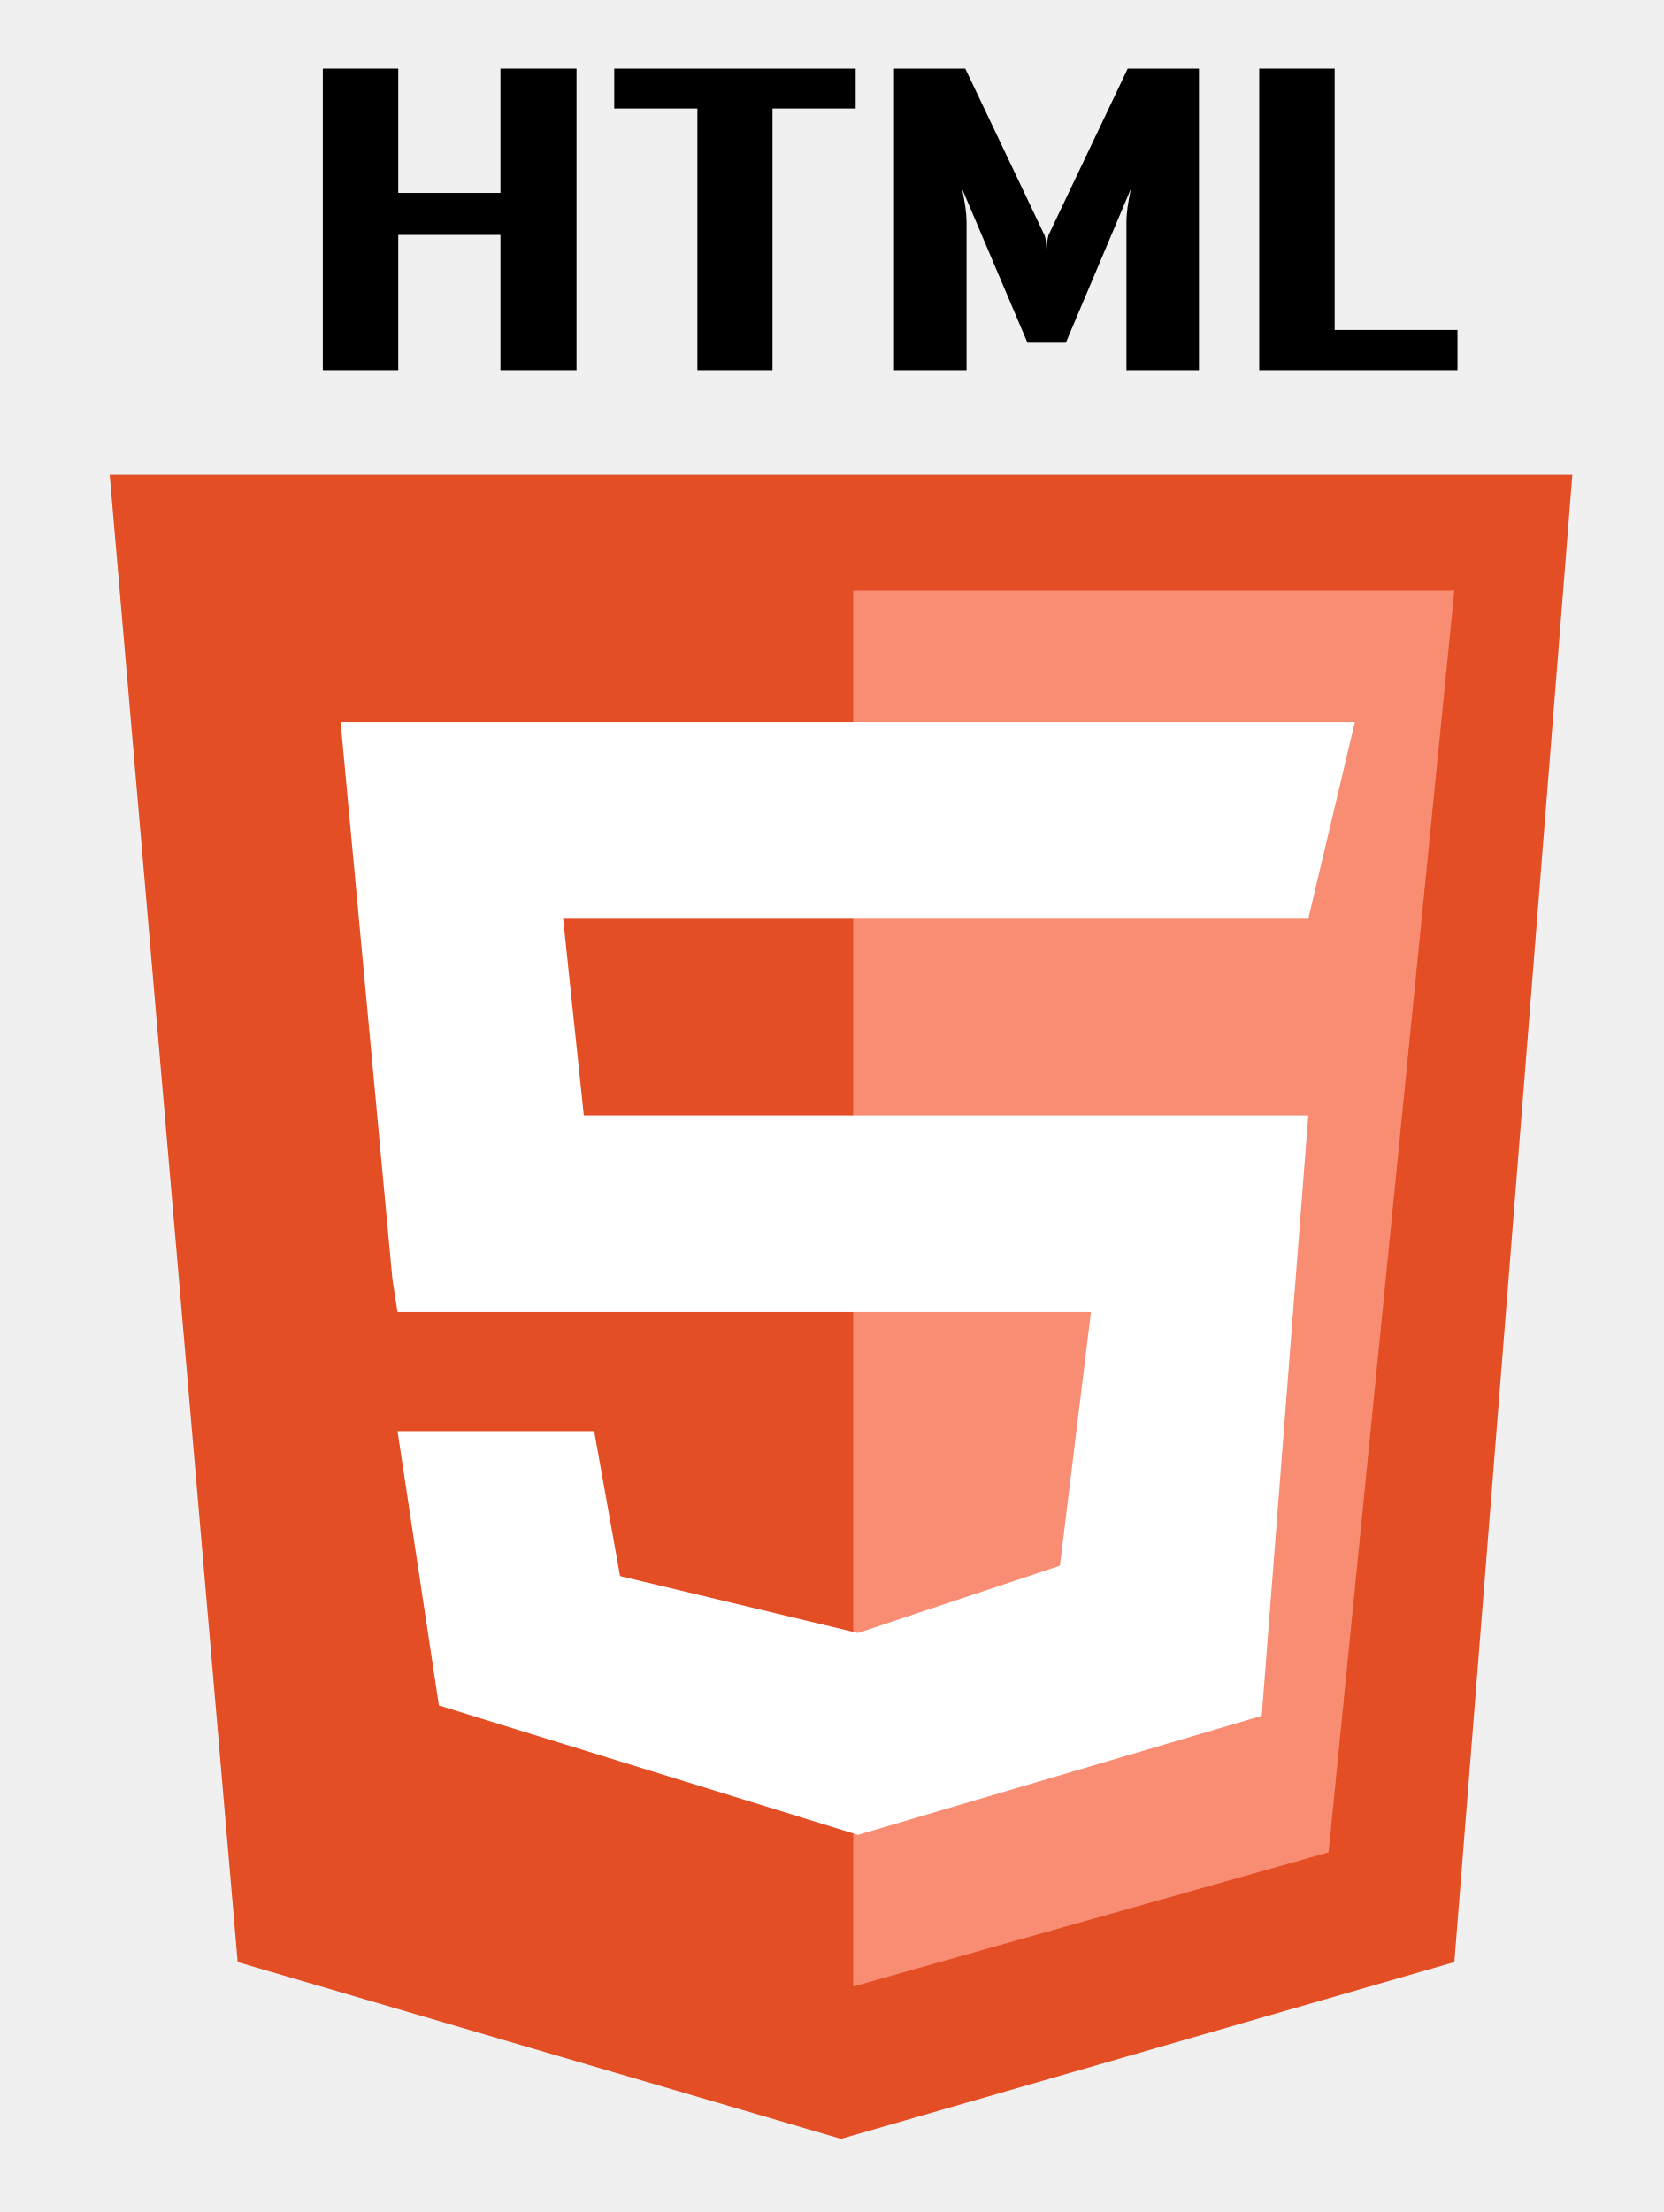
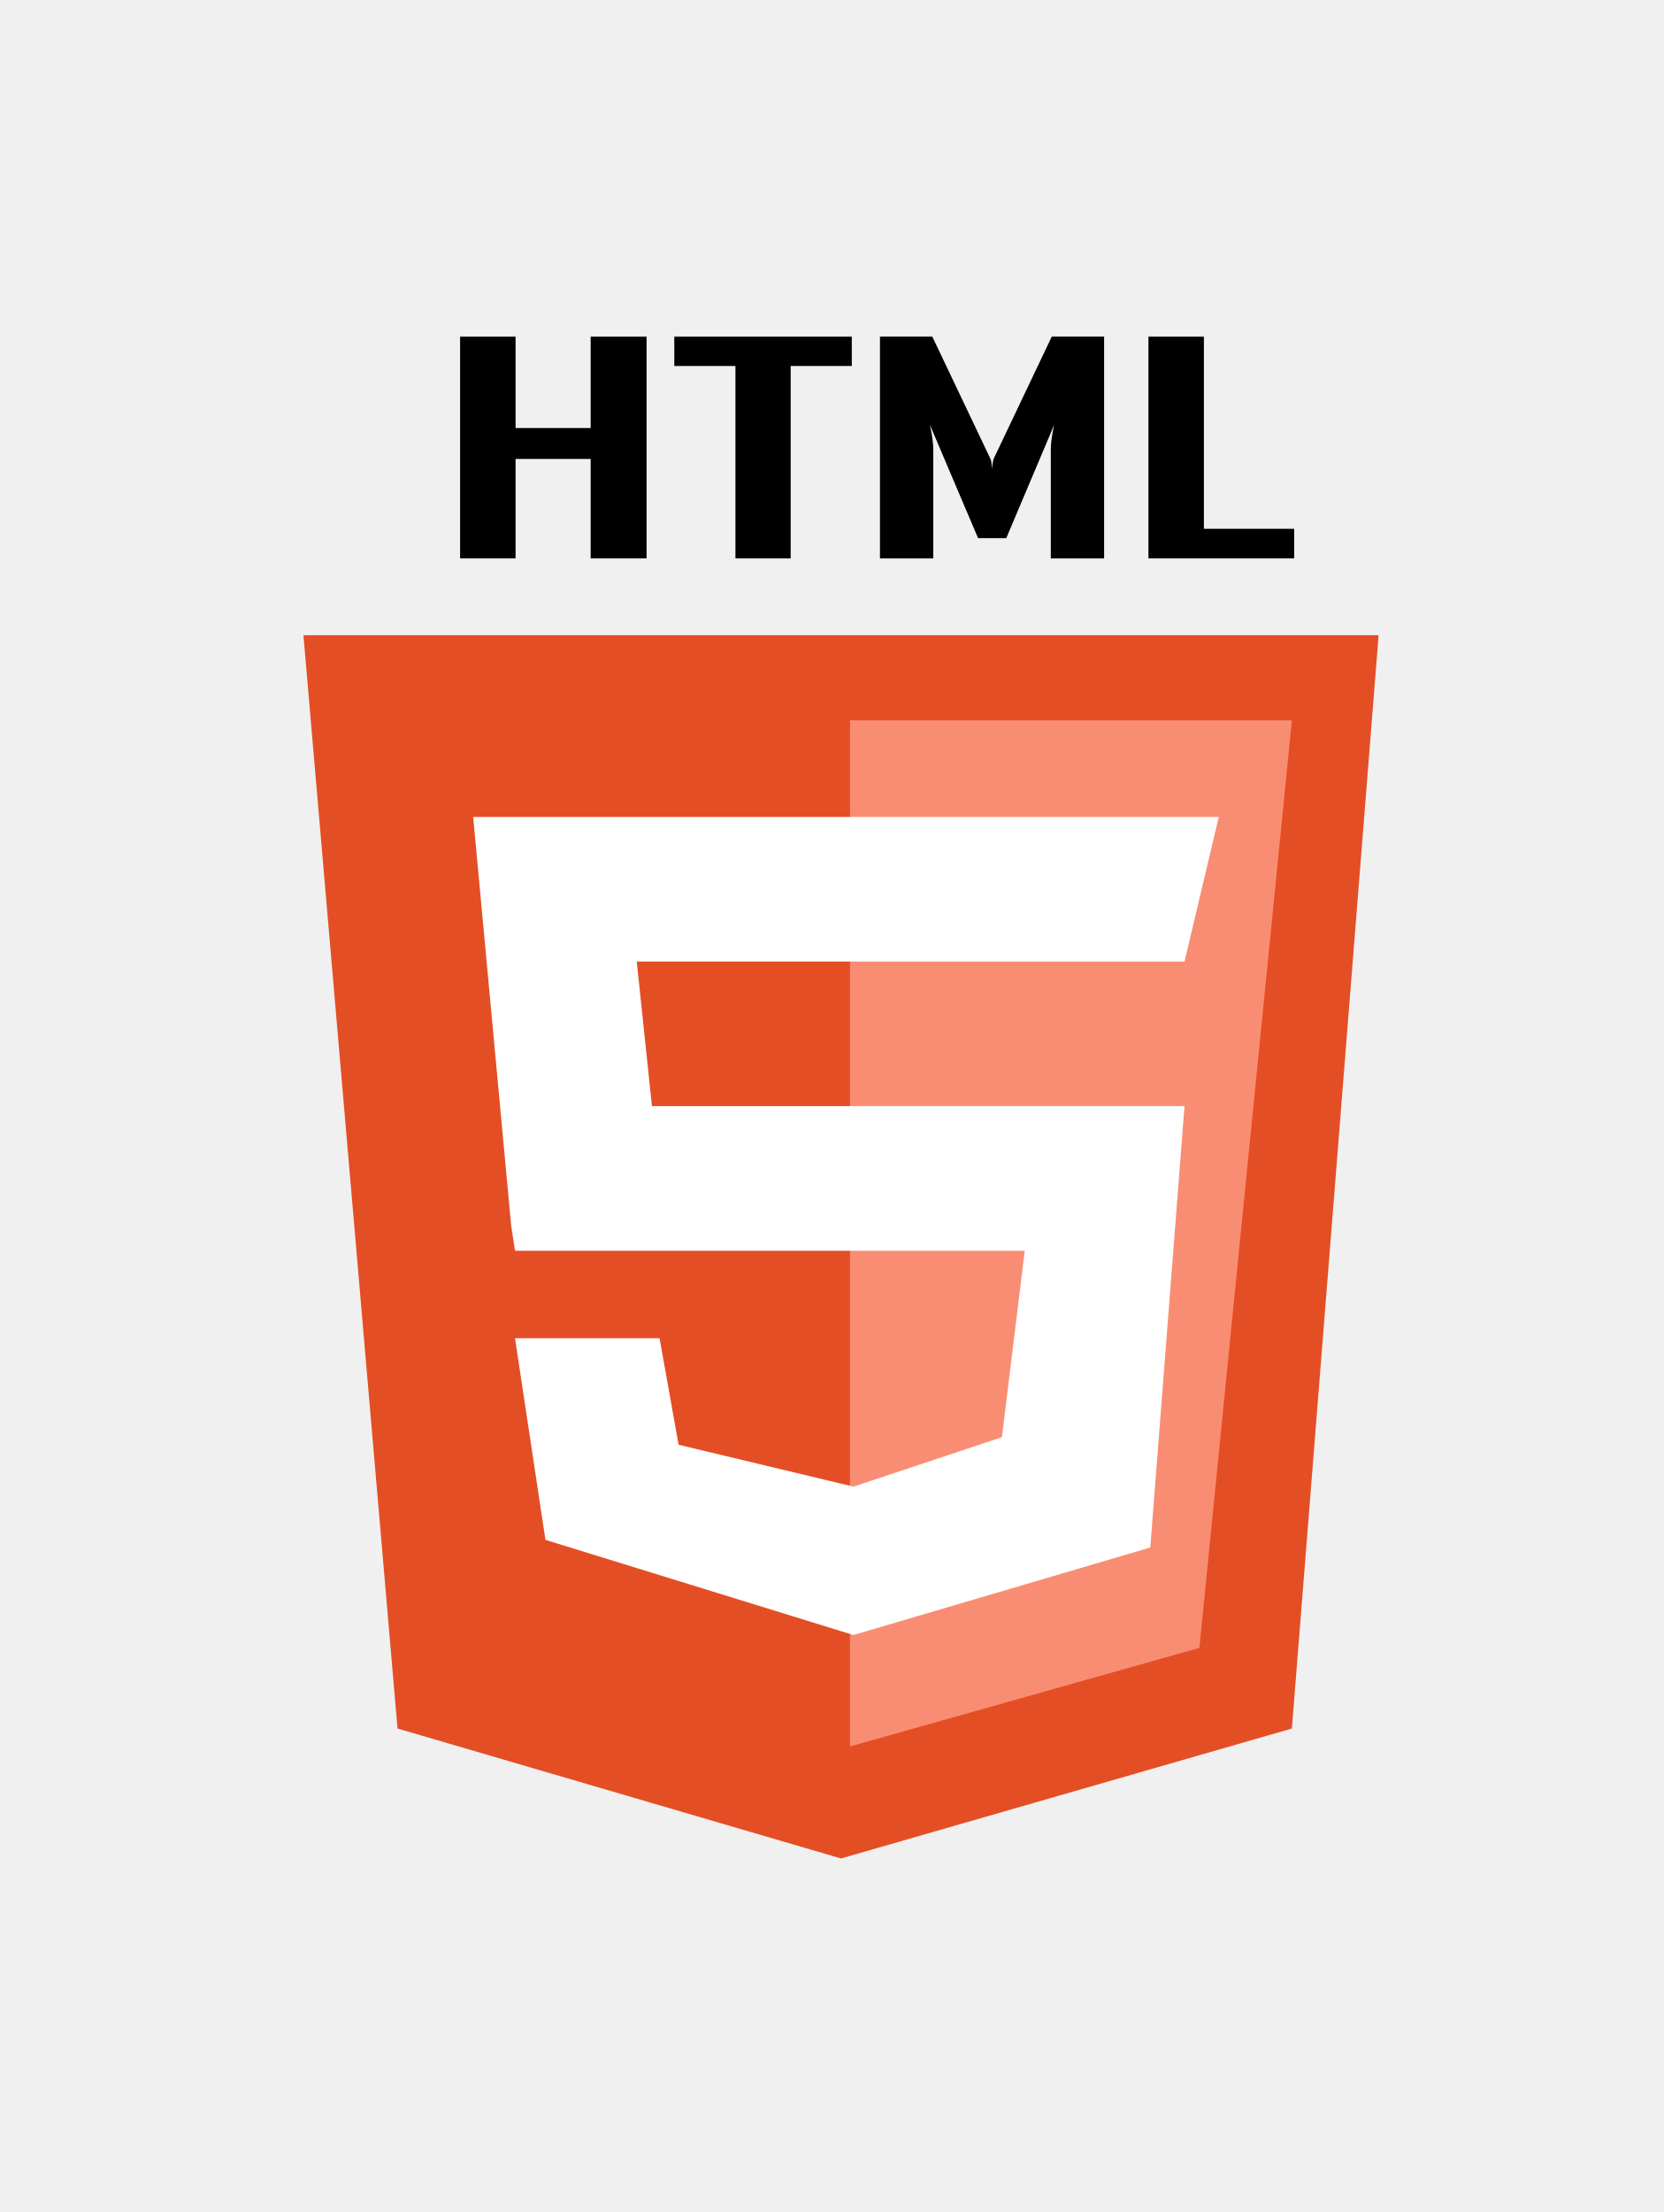
<svg xmlns="http://www.w3.org/2000/svg" version="1.1" x="0px" y="0px" width="273px" height="362.89px" viewBox="0 0 273 362.89" enable-background="new 0 0 273 362.89" xml:space="preserve">
  <g id="图层_2">
    <g>
-       <path d="M94.598,60.74H82.116V38.542H65.349V60.74H52.972V11.253h12.377v20.395h16.767V11.253h12.482V60.74z" />
-       <path d="M140.403,17.799h-13.646V60.74h-12.324V17.799h-13.646v-6.545h39.617V17.799z" />
-       <path d="M196.734,60.74h-11.901V36.329c0-1.286,0.246-3.078,0.74-5.375l-10.684,25.265h-6.294l-10.737-25.265    c0.493,2.34,0.74,4.132,0.74,5.375V60.74h-11.901V11.253h11.689l13.012,27.352c0.14,0.296,0.246,1.043,0.317,2.245    c0-0.526,0.105-1.275,0.317-2.245l13.012-27.352h11.689V60.74z" />
-       <path d="M239.153,60.74h-32.529V11.253h12.377v42.877h20.152V60.74z" />
+       <path d="M106.096,91.608H96.92V75.291H84.595v16.317h-9.098V55.231h9.098v14.992H96.92V55.231h9.176V91.608z" />
+       <path d="M139.766,60.043h-10.031v31.565h-9.059V60.043h-10.031v-4.812h29.121V60.043z" />
+       <path d="M181.172,91.608h-8.748V73.664c0-0.945,0.181-2.262,0.544-3.951l-7.854,18.572h-4.627l-7.893-18.572    c0.363,1.72,0.544,3.037,0.544,3.951v17.944h-8.748V55.231h8.592l9.564,20.106c0.104,0.217,0.181,0.767,0.233,1.65    c0-0.387,0.078-0.938,0.233-1.65l9.564-20.106h8.592V91.608z" />
+       <path d="M212.354,91.608h-23.911V55.231h9.098V86.75h14.813V91.608z" />
    </g>
-     <polygon fill="#E44E25" points="18,77.89 39,321.89 138,350.89 238.64,321.89 258,77.89  " />
+     <polygon fill="#E44E25" points="49.791,104.215 65.228,283.573 138,304.89 211.978,283.573 226.209,104.215  " />
  </g>
  <g id="图层_3">
-     <polygon fill="#F98D73" points="140,96.89 140,325.89 218,303.89 238.64,96.89  " />
+     <polygon fill="#F98D73" points="139.47,118.181 139.47,286.514 196.806,270.342 211.978,118.181  " />
  </g>
  <g id="图层_4">
</g>
  <g id="图层_5">
-     <polygon fill="#FFFFFF" points="65.227,215.255 179.011,215.255 173.916,256.862 140.772,267.901 101.739,258.561 97.494,234.785    65.227,234.785 72.02,279.789 140.772,301.017 207.032,281.487 214.674,182.988 95.795,182.988 92.399,150.721 214.674,150.721    222.316,118.454 55.886,118.454 64.377,209.735  " />
+     <polygon fill="#FFFFFF" points="84.506,205.188 168.146,205.188 164.401,235.772 140.038,243.887 111.346,237.021 108.225,219.544    84.506,219.544 89.5,252.625 140.038,268.23 188.744,253.874 194.361,181.469 106.976,181.469 104.48,157.75 194.361,157.75    199.979,134.032 77.641,134.032 83.882,201.131  " />
  </g>
</svg>
